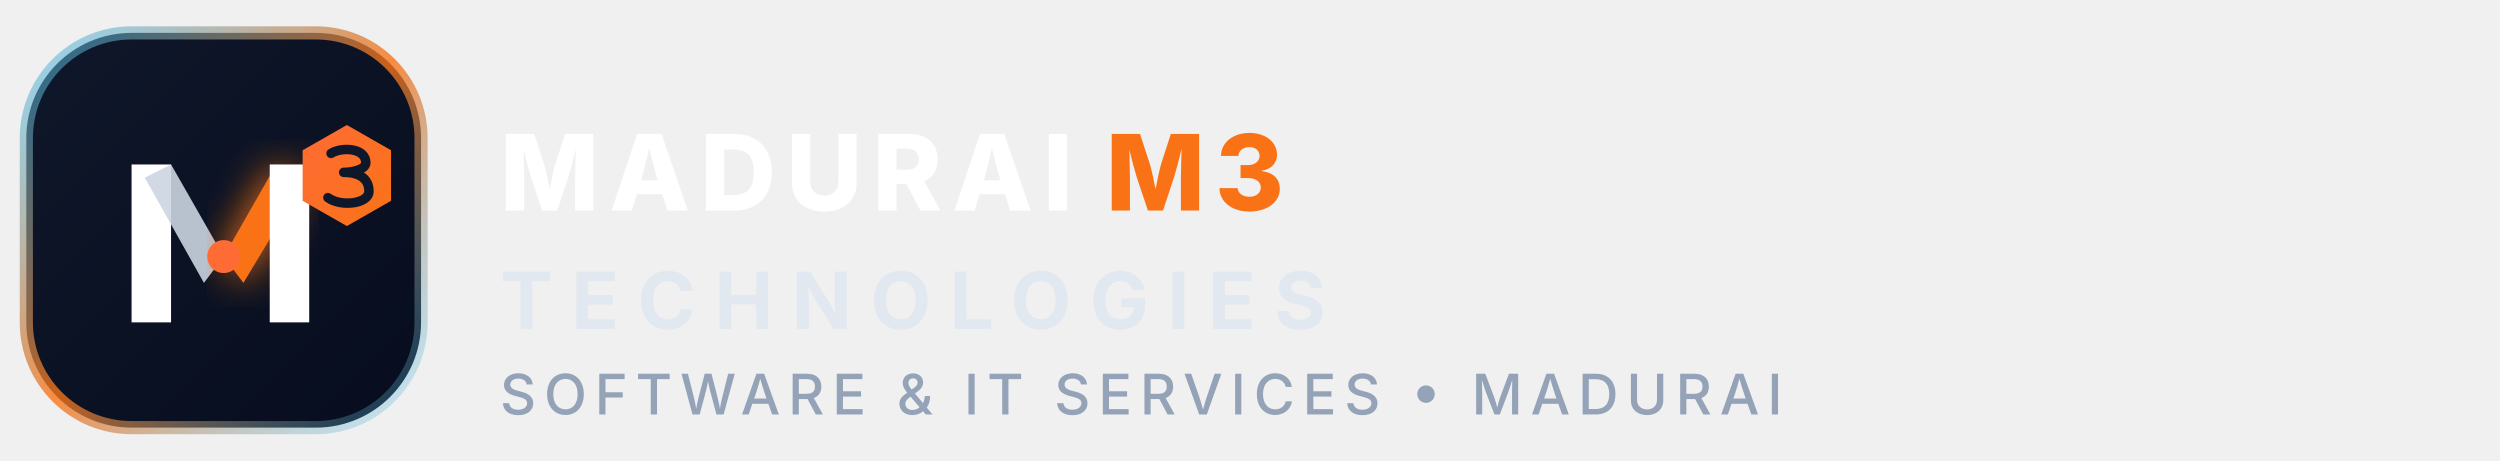
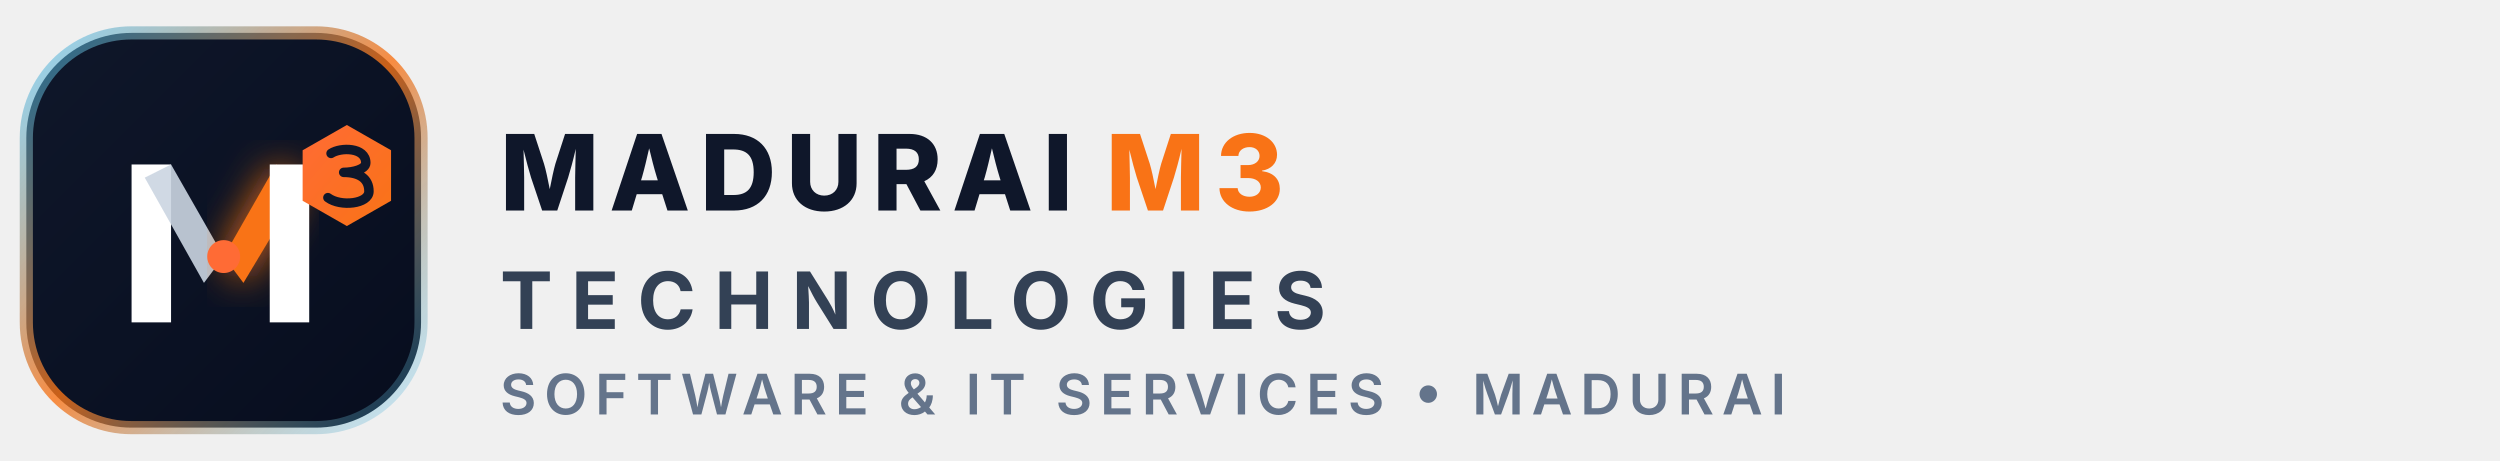
<svg xmlns="http://www.w3.org/2000/svg" viewBox="0 0 380 70" width="100%" height="100%" fill="none">
  <defs>
    <linearGradient id="logoM3Grad" x1="0%" y1="0%" x2="100%" y2="100%">
      <stop offset="0%" stop-color="#FF6B35" />
      <stop offset="100%" stop-color="#F97316" />
    </linearGradient>
    <linearGradient id="logoBgGrad" x1="0%" y1="0%" x2="100%" y2="100%">
      <stop offset="0%" stop-color="#0F172A" />
      <stop offset="100%" stop-color="#070D1E" />
    </linearGradient>
    <linearGradient id="logoBorder" x1="0%" y1="0%" x2="100%" y2="100%">
      <stop offset="0%" stop-color="#38BDF8" stop-opacity="0.5" />
      <stop offset="50%" stop-color="#F97316" stop-opacity="0.8" />
      <stop offset="100%" stop-color="#38BDF8" stop-opacity="0.2" />
    </linearGradient>
    <filter id="logoGlow" x="-20%" y="-20%" width="140%" height="140%">
      <feGaussianBlur stdDeviation="3" result="blur" />
      <feComposite in="SourceGraphic" in2="blur" operator="over" />
    </filter>
  </defs>
  <g transform="translate(4, 5)">
    <rect x="0" y="0" width="60" height="60" rx="16" fill="url(#logoBgGrad)" stroke="url(#logoBorder)" stroke-width="2" />
    <path d="M 16 44 L 16 20 L 22 20 L 22 44 Z" fill="#FFFFFF" />
    <path d="M 22 20 L 30 34 L 27 38 L 18 22 Z" fill="#CBD5E1" opacity="0.9" />
    <path d="M 30 34 L 38 20 L 42 23 L 33 38 Z" fill="#F97316" filter="url(#logoGlow)" />
    <path d="M 37 20 L 43 20 L 43 44 L 37 44 Z" fill="#FFFFFF" />
    <g transform="translate(42, 14) scale(0.48)">
      <path d="M 14 0 L 28 8 L 28 24 L 14 32 L 0 24 L 0 8 Z" fill="url(#logoM3Grad)" />
      <path d="M 9 9 C 12 7, 20 7, 20 12 C 20 14, 16 15, 13 15 C 18 15, 21 17, 21 21 C 21 25, 12 26, 8 23" stroke="#0F172A" stroke-width="3" stroke-linecap="round" stroke-linejoin="round" fill="none" />
    </g>
    <circle cx="30" cy="34" r="2.5" fill="#FF6B35" />
  </g>
  <g transform="translate(76, 24)">
-     <text x="0" y="8" font-family="'Plus Jakarta Sans', 'Inter', -apple-system, BlinkMacSystemFont, 'Segoe UI', Roboto, sans-serif" font-weight="800" font-size="16" letter-spacing="1.5" fill="#FFFFFF">
+     <text x="0" y="8" font-family="'Plus Jakarta Sans', 'Inter', -apple-system, BlinkMacSystemFont, 'Segoe UI', Roboto, sans-serif" font-weight="800" font-size="16" letter-spacing="1.5" fill="#0F172A">
      MADURAI <tspan fill="#F97316">M3</tspan>
    </text>
-     <text x="0" y="26" font-family="'Plus Jakarta Sans', 'Inter', -apple-system, BlinkMacSystemFont, 'Segoe UI', Roboto, sans-serif" font-weight="700" font-size="12" letter-spacing="2.8" fill="#E2E8F0">
+     <text x="0" y="26" font-family="'Plus Jakarta Sans', 'Inter', -apple-system, BlinkMacSystemFont, 'Segoe UI', Roboto, sans-serif" font-weight="700" font-size="12" letter-spacing="2.8" fill="#334155">
      TECHNOLOGIES
    </text>
-     <text x="0" y="39" font-family="'Inter', -apple-system, BlinkMacSystemFont, 'Segoe UI', Roboto, sans-serif" font-weight="500" font-size="8.5" letter-spacing="1.2" fill="#94A3B8">
+     <text x="0" y="39" font-family="'Inter', -apple-system, BlinkMacSystemFont, 'Segoe UI', Roboto, sans-serif" font-weight="600" font-size="8.5" letter-spacing="1.2" fill="#64748B">
      SOFTWARE &amp; IT SERVICES • MADURAI
    </text>
  </g>
</svg>
